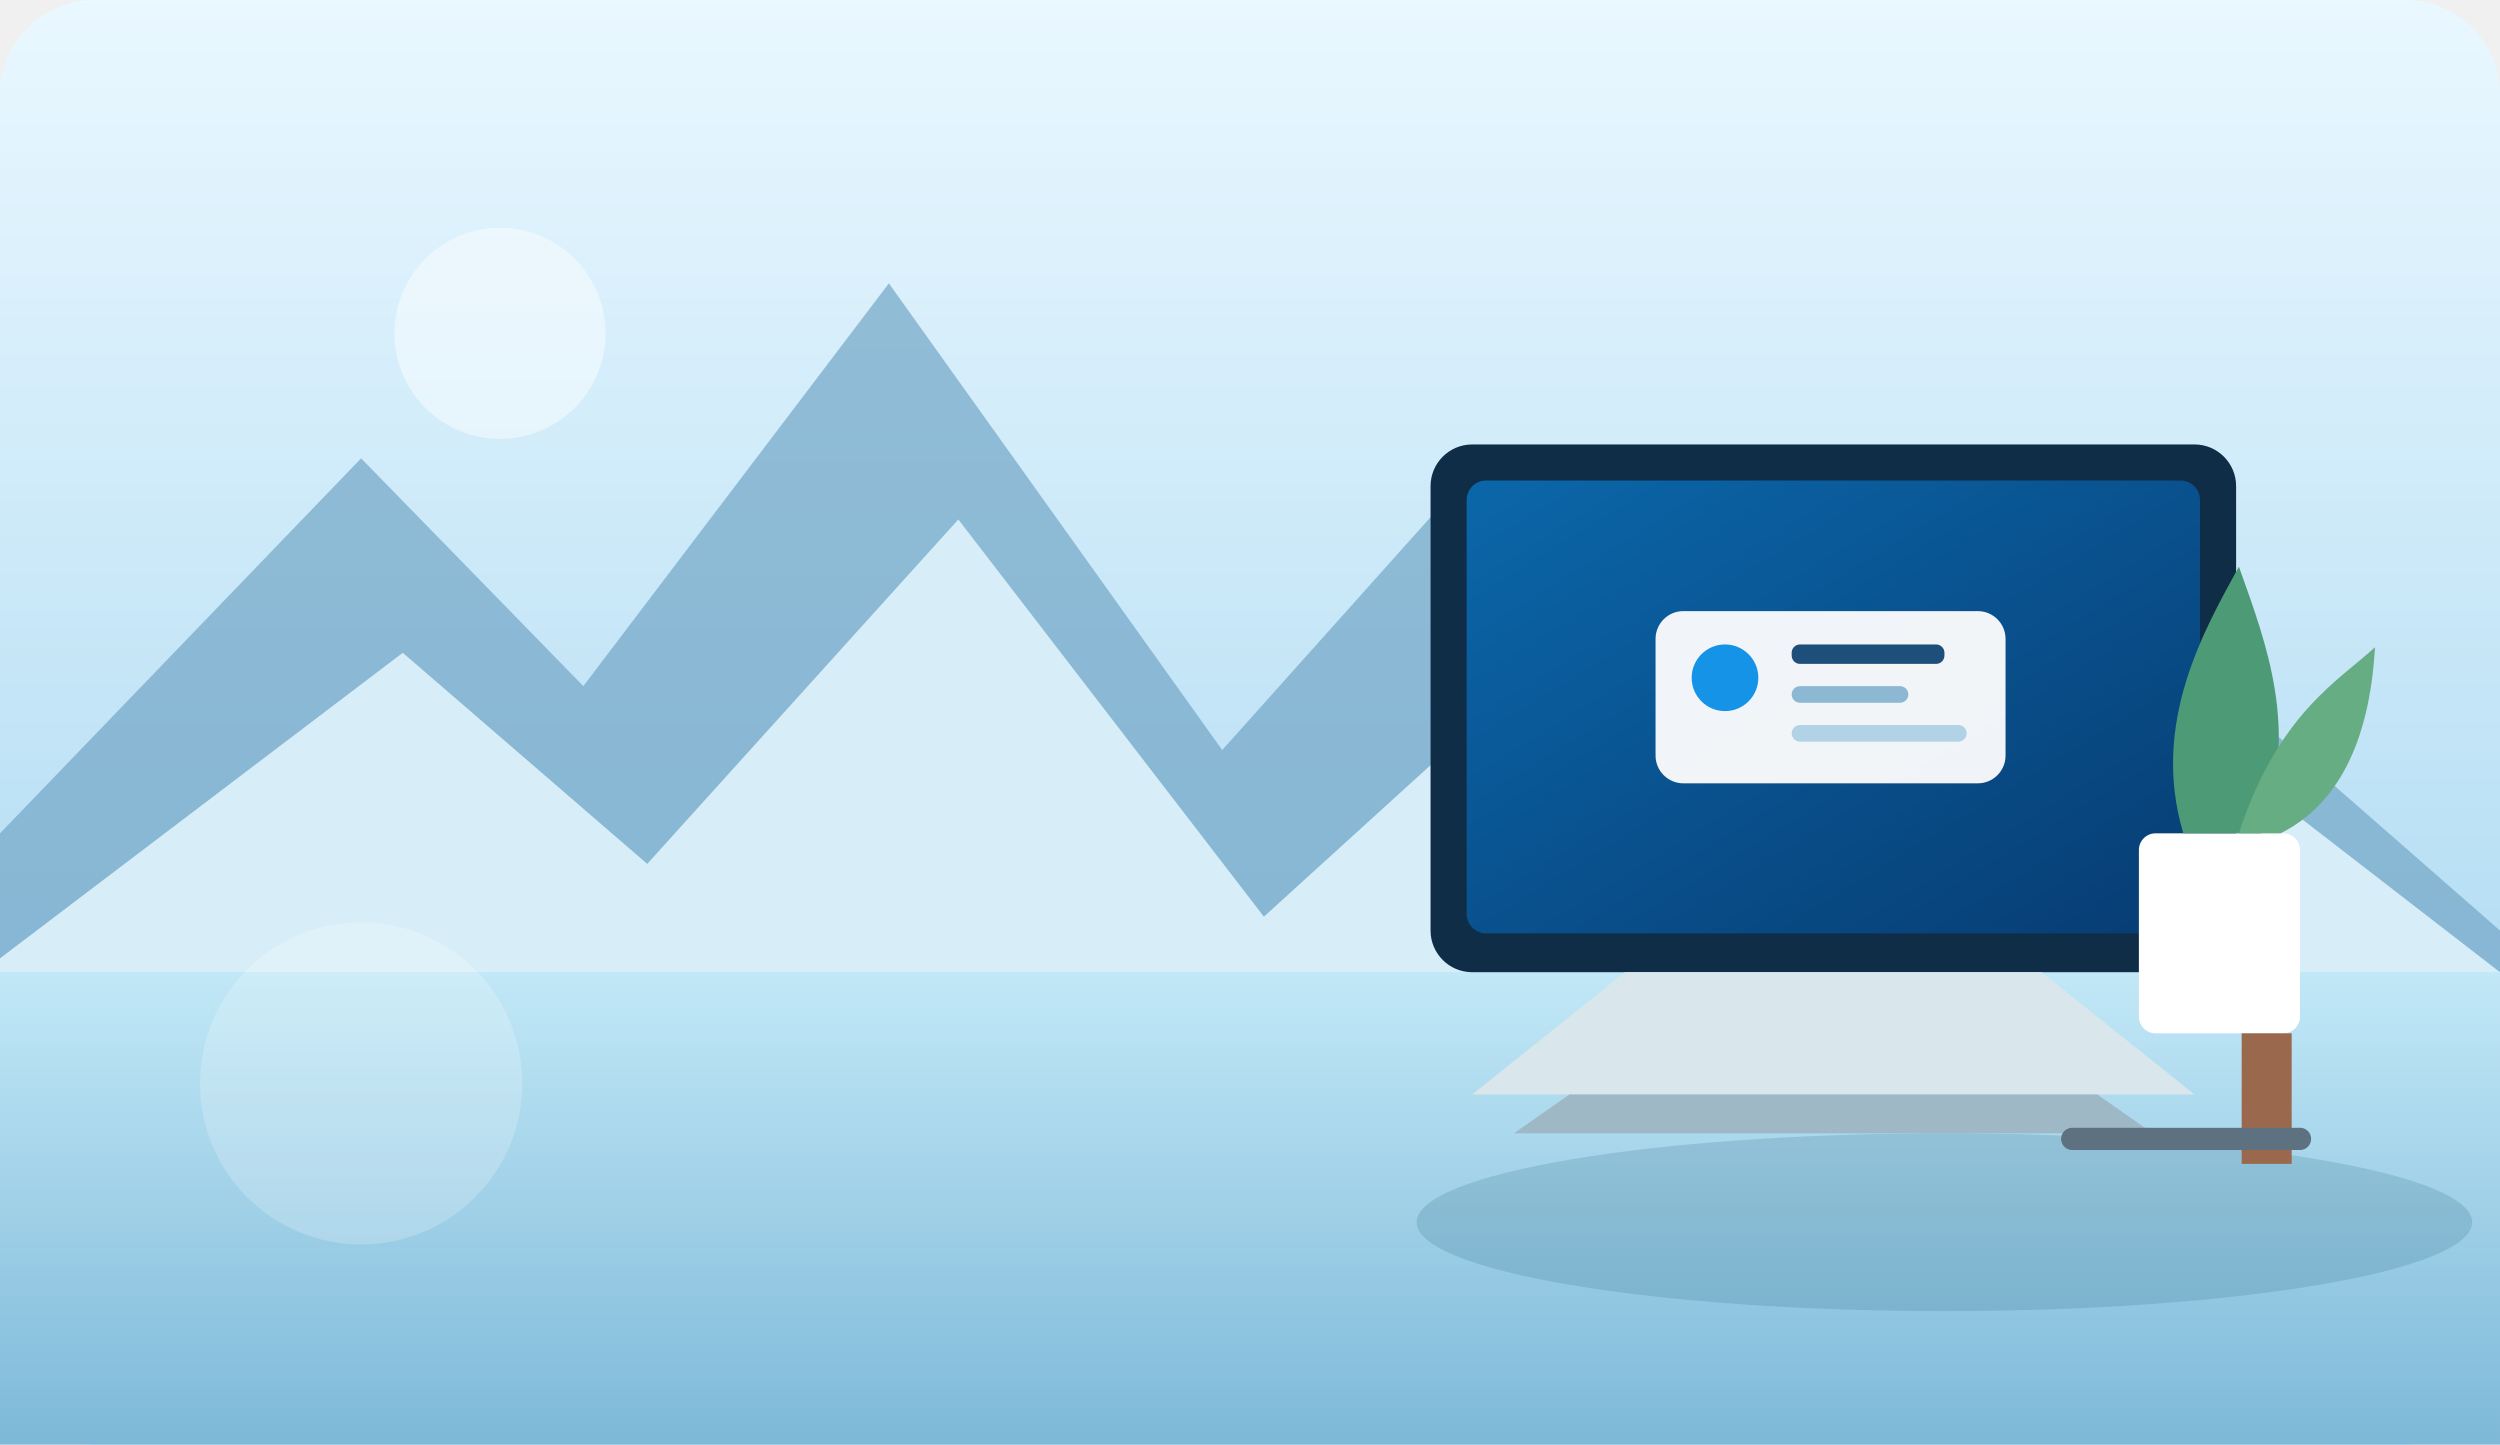
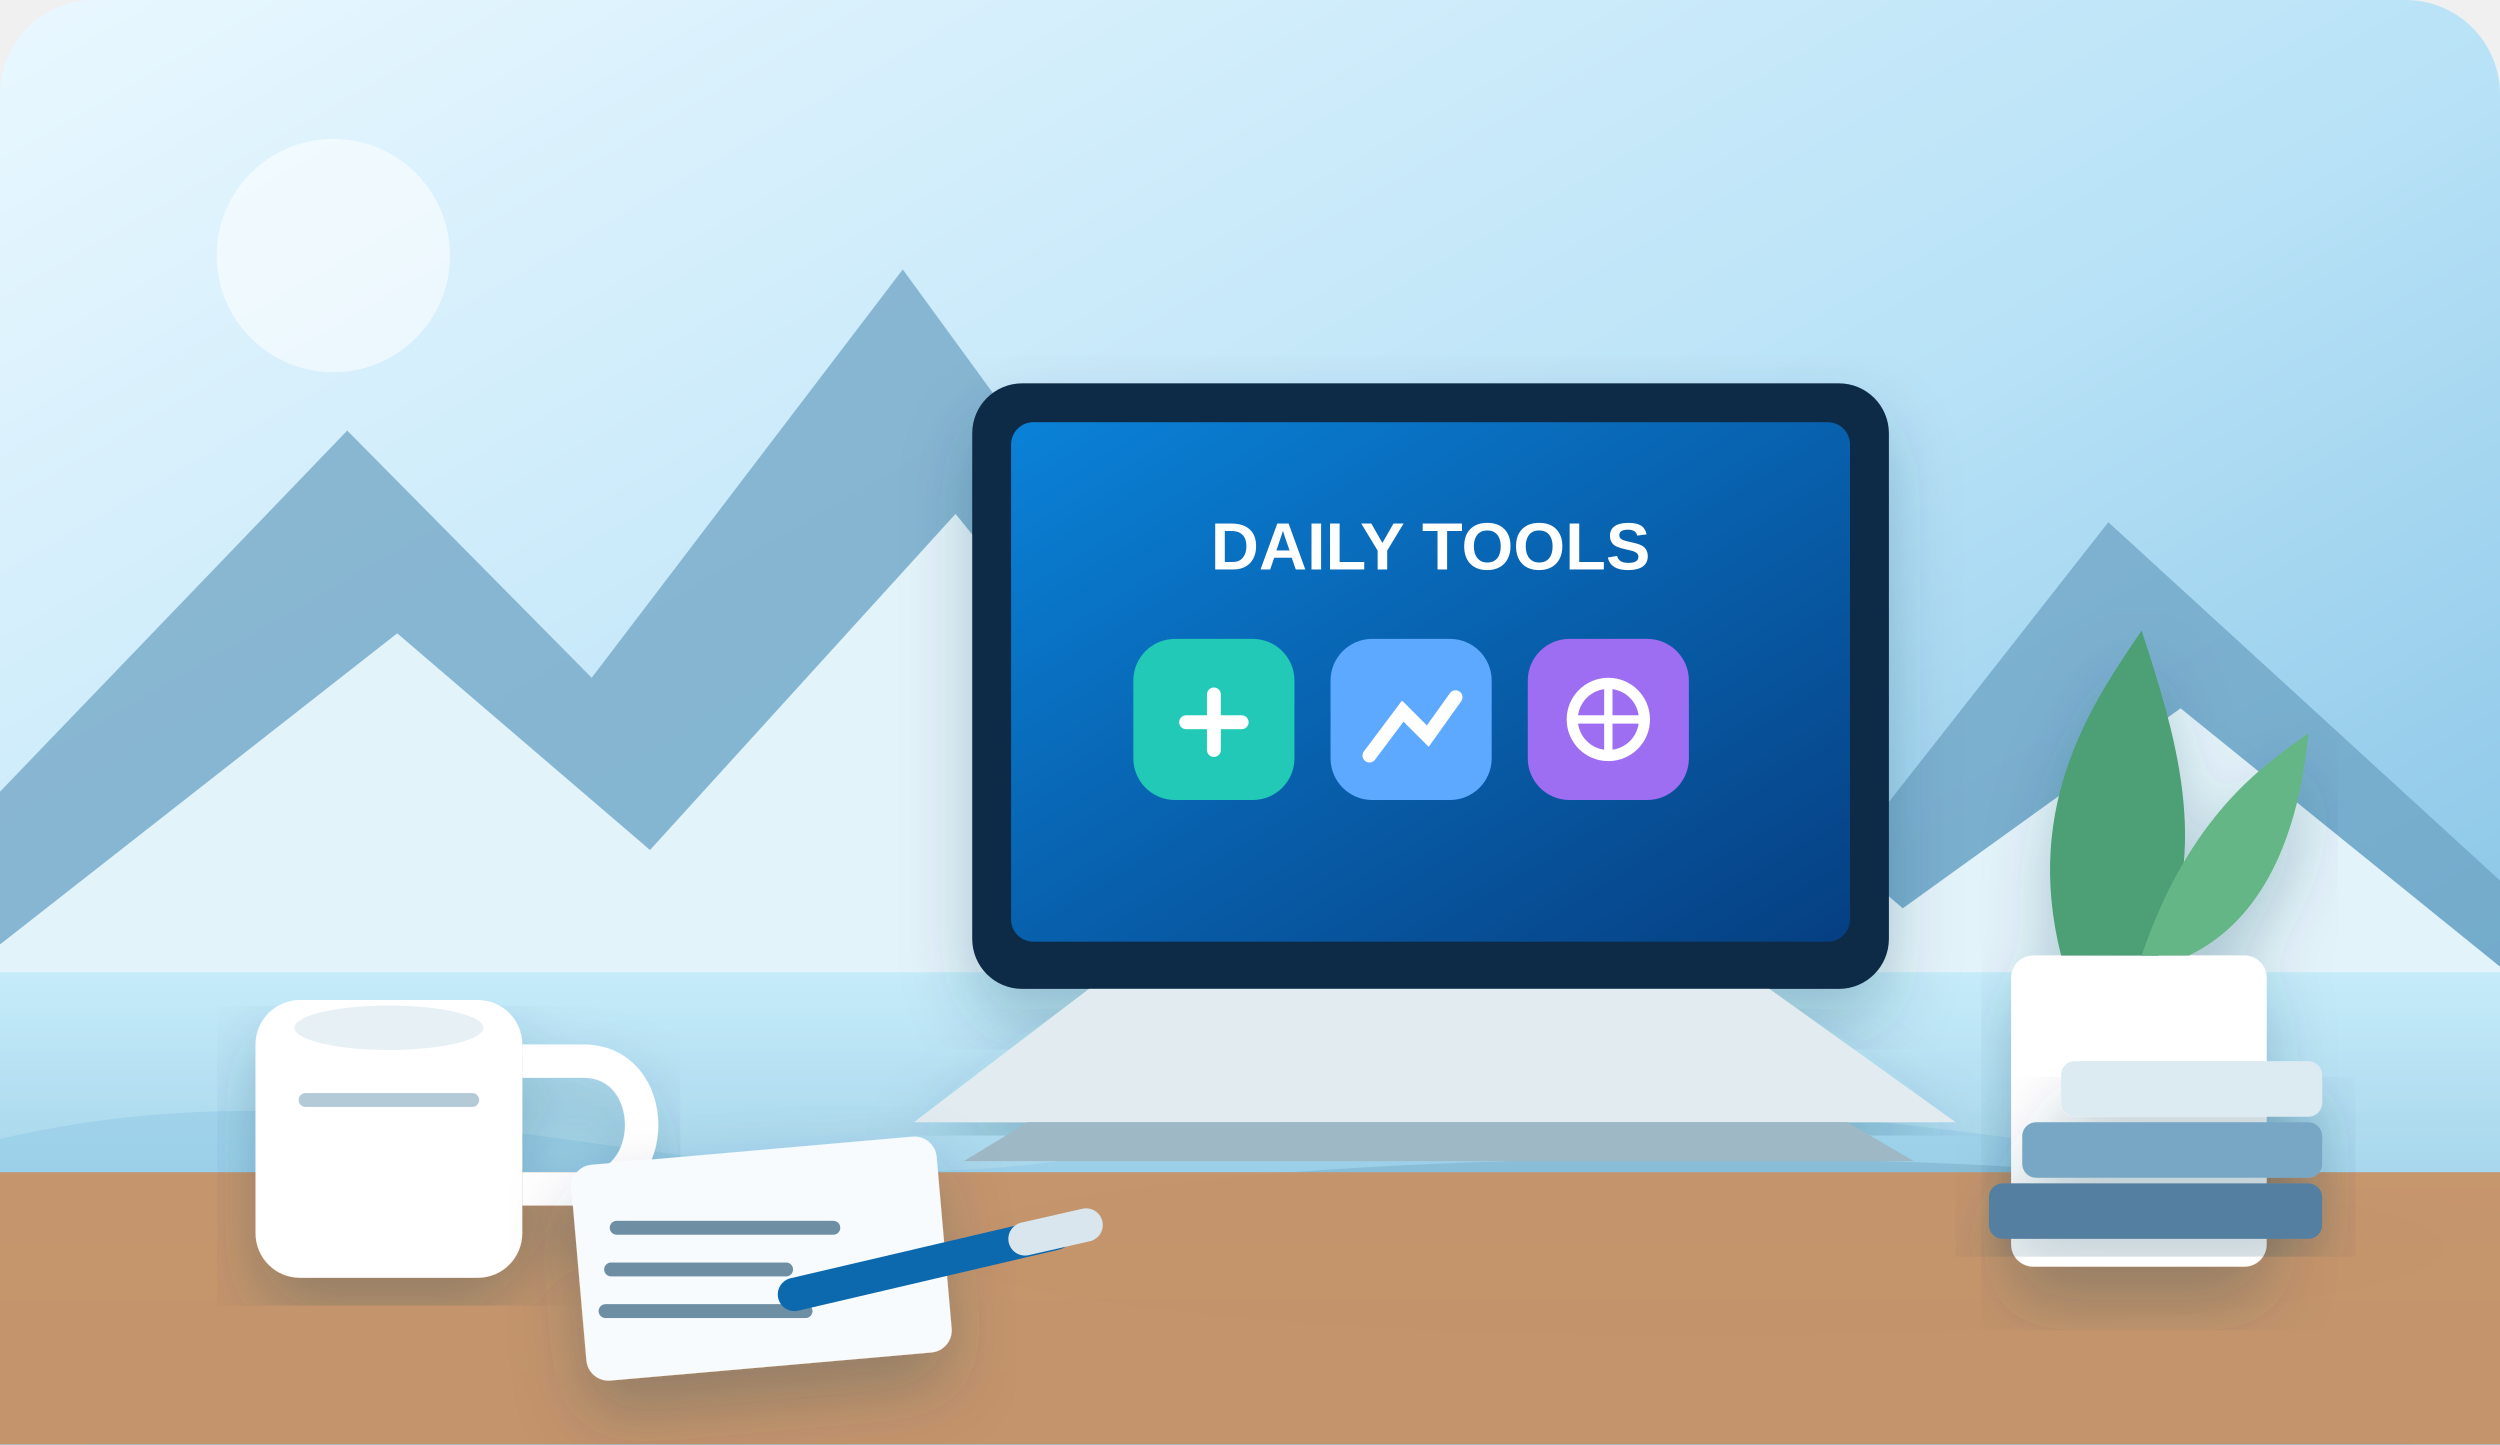
<svg xmlns="http://www.w3.org/2000/svg" viewBox="0 0 900 520">
  <defs>
-     <linearGradient id="sky" x2="0" y2="1">
+     <linearGradient id="bg" x2="1" y2="1">
      <stop stop-color="#eaf8ff" />
-       <stop offset="1" stop-color="#9bd1ee" />
+       <stop offset=".52" stop-color="#b8e2f7" />
+       <stop offset="1" stop-color="#74b8df" />
    </linearGradient>
    <linearGradient id="lake" x2="0" y2="1">
-       <stop stop-color="#bce7f7" />
-       <stop offset="1" stop-color="#67acd1" />
+       <stop stop-color="#bfeafa" />
+       <stop offset="1" stop-color="#69acd1" />
    </linearGradient>
    <linearGradient id="screen" x2="1" y2="1">
-       <stop stop-color="#0b67aa" />
-       <stop offset="1" stop-color="#073c72" />
+       <stop stop-color="#0a82d8" />
+       <stop offset="1" stop-color="#063f82" />
    </linearGradient>
+     <filter id="shadow">
+       <feDropShadow dx="0" dy="12" stdDeviation="12" flood-color="#123a5a" flood-opacity=".25" />
+     </filter>
  </defs>
-   <rect width="900" height="520" rx="34" fill="url(#sky)" />
-   <path d="M0 300L130 165l80 82 110-145 120 168 85-95 125 135 90-115 160 140v185H0z" fill="#75a8c7" opacity=".72" />
-   <path d="M0 345L145 235l88 76 112-124 110 143 110-100 116 98 100-70 119 92v170H0z" fill="#d7edf7" />
-   <path d="M0 350h900v170H0z" fill="url(#lake)" opacity=".8" />
-   <ellipse cx="700" cy="440" rx="190" ry="32" fill="#245c79" opacity=".18" />
-   <rect x="515" y="160" width="290" height="190" rx="15" fill="#102d48" />
-   <rect x="528" y="173" width="264" height="163" rx="7" fill="url(#screen)" />
-   <path d="M585 350h150l55 44H530z" fill="#d9e6ec" />
-   <path d="M565 394h190l20 14H545z" fill="#9fb8c5" />
-   <rect x="596" y="220" width="126" height="62" rx="10" fill="#ffffff" opacity=".94" />
-   <circle cx="621" cy="244" r="12" fill="#1593e6" />
-   <rect x="645" y="232" width="55" height="7" rx="3" fill="#1d4f7a" />
-   <rect x="645" y="247" width="42" height="6" rx="3" fill="#8cb8d3" />
-   <rect x="645" y="261" width="63" height="6" rx="3" fill="#b2d2e5" />
-   <rect x="770" y="300" width="58" height="72" rx="6" fill="#fff" />
-   <path d="M786 300c-12-40 8-74 20-96 10 28 22 59 8 96" fill="#4d9b76" />
-   <path d="M806 300c14-43 36-55 49-67-2 35-14 57-34 67" fill="#66ad83" />
-   <rect x="807" y="372" width="18" height="47" fill="#9a684d" />
-   <path d="M746 410h82" stroke="#5d7180" stroke-width="8" stroke-linecap="round" />
-   <circle cx="180" cy="120" r="38" fill="#fff" opacity=".45" />
-   <circle cx="130" cy="390" r="58" fill="#fff" opacity=".2" />
+   <rect width="900" height="520" rx="34" fill="url(#bg)" />
+   <circle cx="120" cy="92" r="42" fill="#fff" opacity=".55" />
+   <path d="M0 285L125 155l88 89 112-147 121 166 92-101 130 142 91-116 141 129v203H0z" fill="#699fc0" opacity=".7" />
+   <path d="M0 340L143 228l91 78 110-121 113 140 108-101 120 103 100-72 115 93v172H0z" fill="#e3f3fa" />
+   <path d="M0 350h900v170H0z" fill="url(#lake)" opacity=".82" />
+   <path d="M0 410c150-35 260 35 410 3s265-12 490 23v84H0z" fill="#8bc7e4" opacity=".45" />
+   <ellipse cx="610" cy="449" rx="270" ry="32" fill="#245c79" opacity=".16" />
+   <rect x="0" y="422" width="900" height="98" fill="#c89265" opacity=".94" />
+   <rect x="350" y="138" width="330" height="218" rx="18" fill="#102b46" filter="url(#shadow)" />
+   <rect x="364" y="152" width="302" height="187" rx="8" fill="url(#screen)" />
+   <text x="515" y="205" text-anchor="middle" font-family="Arial,sans-serif" font-size="24" font-weight="700" fill="white">DAILY TOOLS</text>
+   <rect x="408" y="230" width="58" height="58" rx="15" fill="#22c9b7" />
+   <rect x="479" y="230" width="58" height="58" rx="15" fill="#5da9ff" />
+   <rect x="550" y="230" width="58" height="58" rx="15" fill="#9d6df2" />
+   <path d="M427 260h20M437 250v20" stroke="white" stroke-width="5" stroke-linecap="round" />
+   <path d="M493 272l12-16 9 9 10-14" fill="none" stroke="white" stroke-width="5" stroke-linecap="round" />
+   <circle cx="579" cy="259" r="13" fill="none" stroke="white" stroke-width="4" />
+   <path d="M566 259h26M579 246v26" stroke="white" stroke-width="3" />
+   <path d="M392 356h245l67 48H329z" fill="#e2ebf0" filter="url(#shadow)" />
+   <path d="M370 404h295l24 14H347z" fill="#9eb8c6" />
+   <g filter="url(#shadow)">
+     <rect x="92" y="360" width="96" height="100" rx="16" fill="#fff" />
+     <path d="M188 382h22c28 0 28 46 0 46h-22" fill="none" stroke="#fff" stroke-width="12" />
+     <ellipse cx="140" cy="370" rx="34" ry="8" fill="#e7f0f4" />
+     <path d="M110 396h60" stroke="#b4cbd7" stroke-width="5" stroke-linecap="round" />
+   </g>
+   <g filter="url(#shadow)">
+     <rect x="205" y="420" width="132" height="78" rx="8" fill="#f7fbfd" transform="rotate(-5 205 420)" />
+     <path d="M222 442h78M220 457h63M218 472h72" stroke="#6e8fa3" stroke-width="5" stroke-linecap="round" />
+   </g>
+   <path d="M286 466l94-22" stroke="#0d69ae" stroke-width="12" stroke-linecap="round" />
+   <path d="M369 446l22-5" stroke="#d9e6ee" stroke-width="12" stroke-linecap="round" />
+   <g filter="url(#shadow)">
+     <rect x="724" y="344" width="92" height="112" rx="8" fill="#fff" />
+     <path d="M742 344c-14-55 12-92 29-117 12 37 25 78 6 117" fill="#4e9f75" />
+     <path d="M771 344c17-50 43-68 60-80-4 43-20 69-43 80" fill="#65b686" />
+   </g>
+   <g filter="url(#shadow)">
+     <rect x="716" y="426" width="120" height="20" rx="5" fill="#547fa0" />
+     <rect x="728" y="404" width="108" height="20" rx="5" fill="#78a7c5" />
+     <rect x="742" y="382" width="94" height="20" rx="5" fill="#dceaf2" />
+   </g>
</svg>
